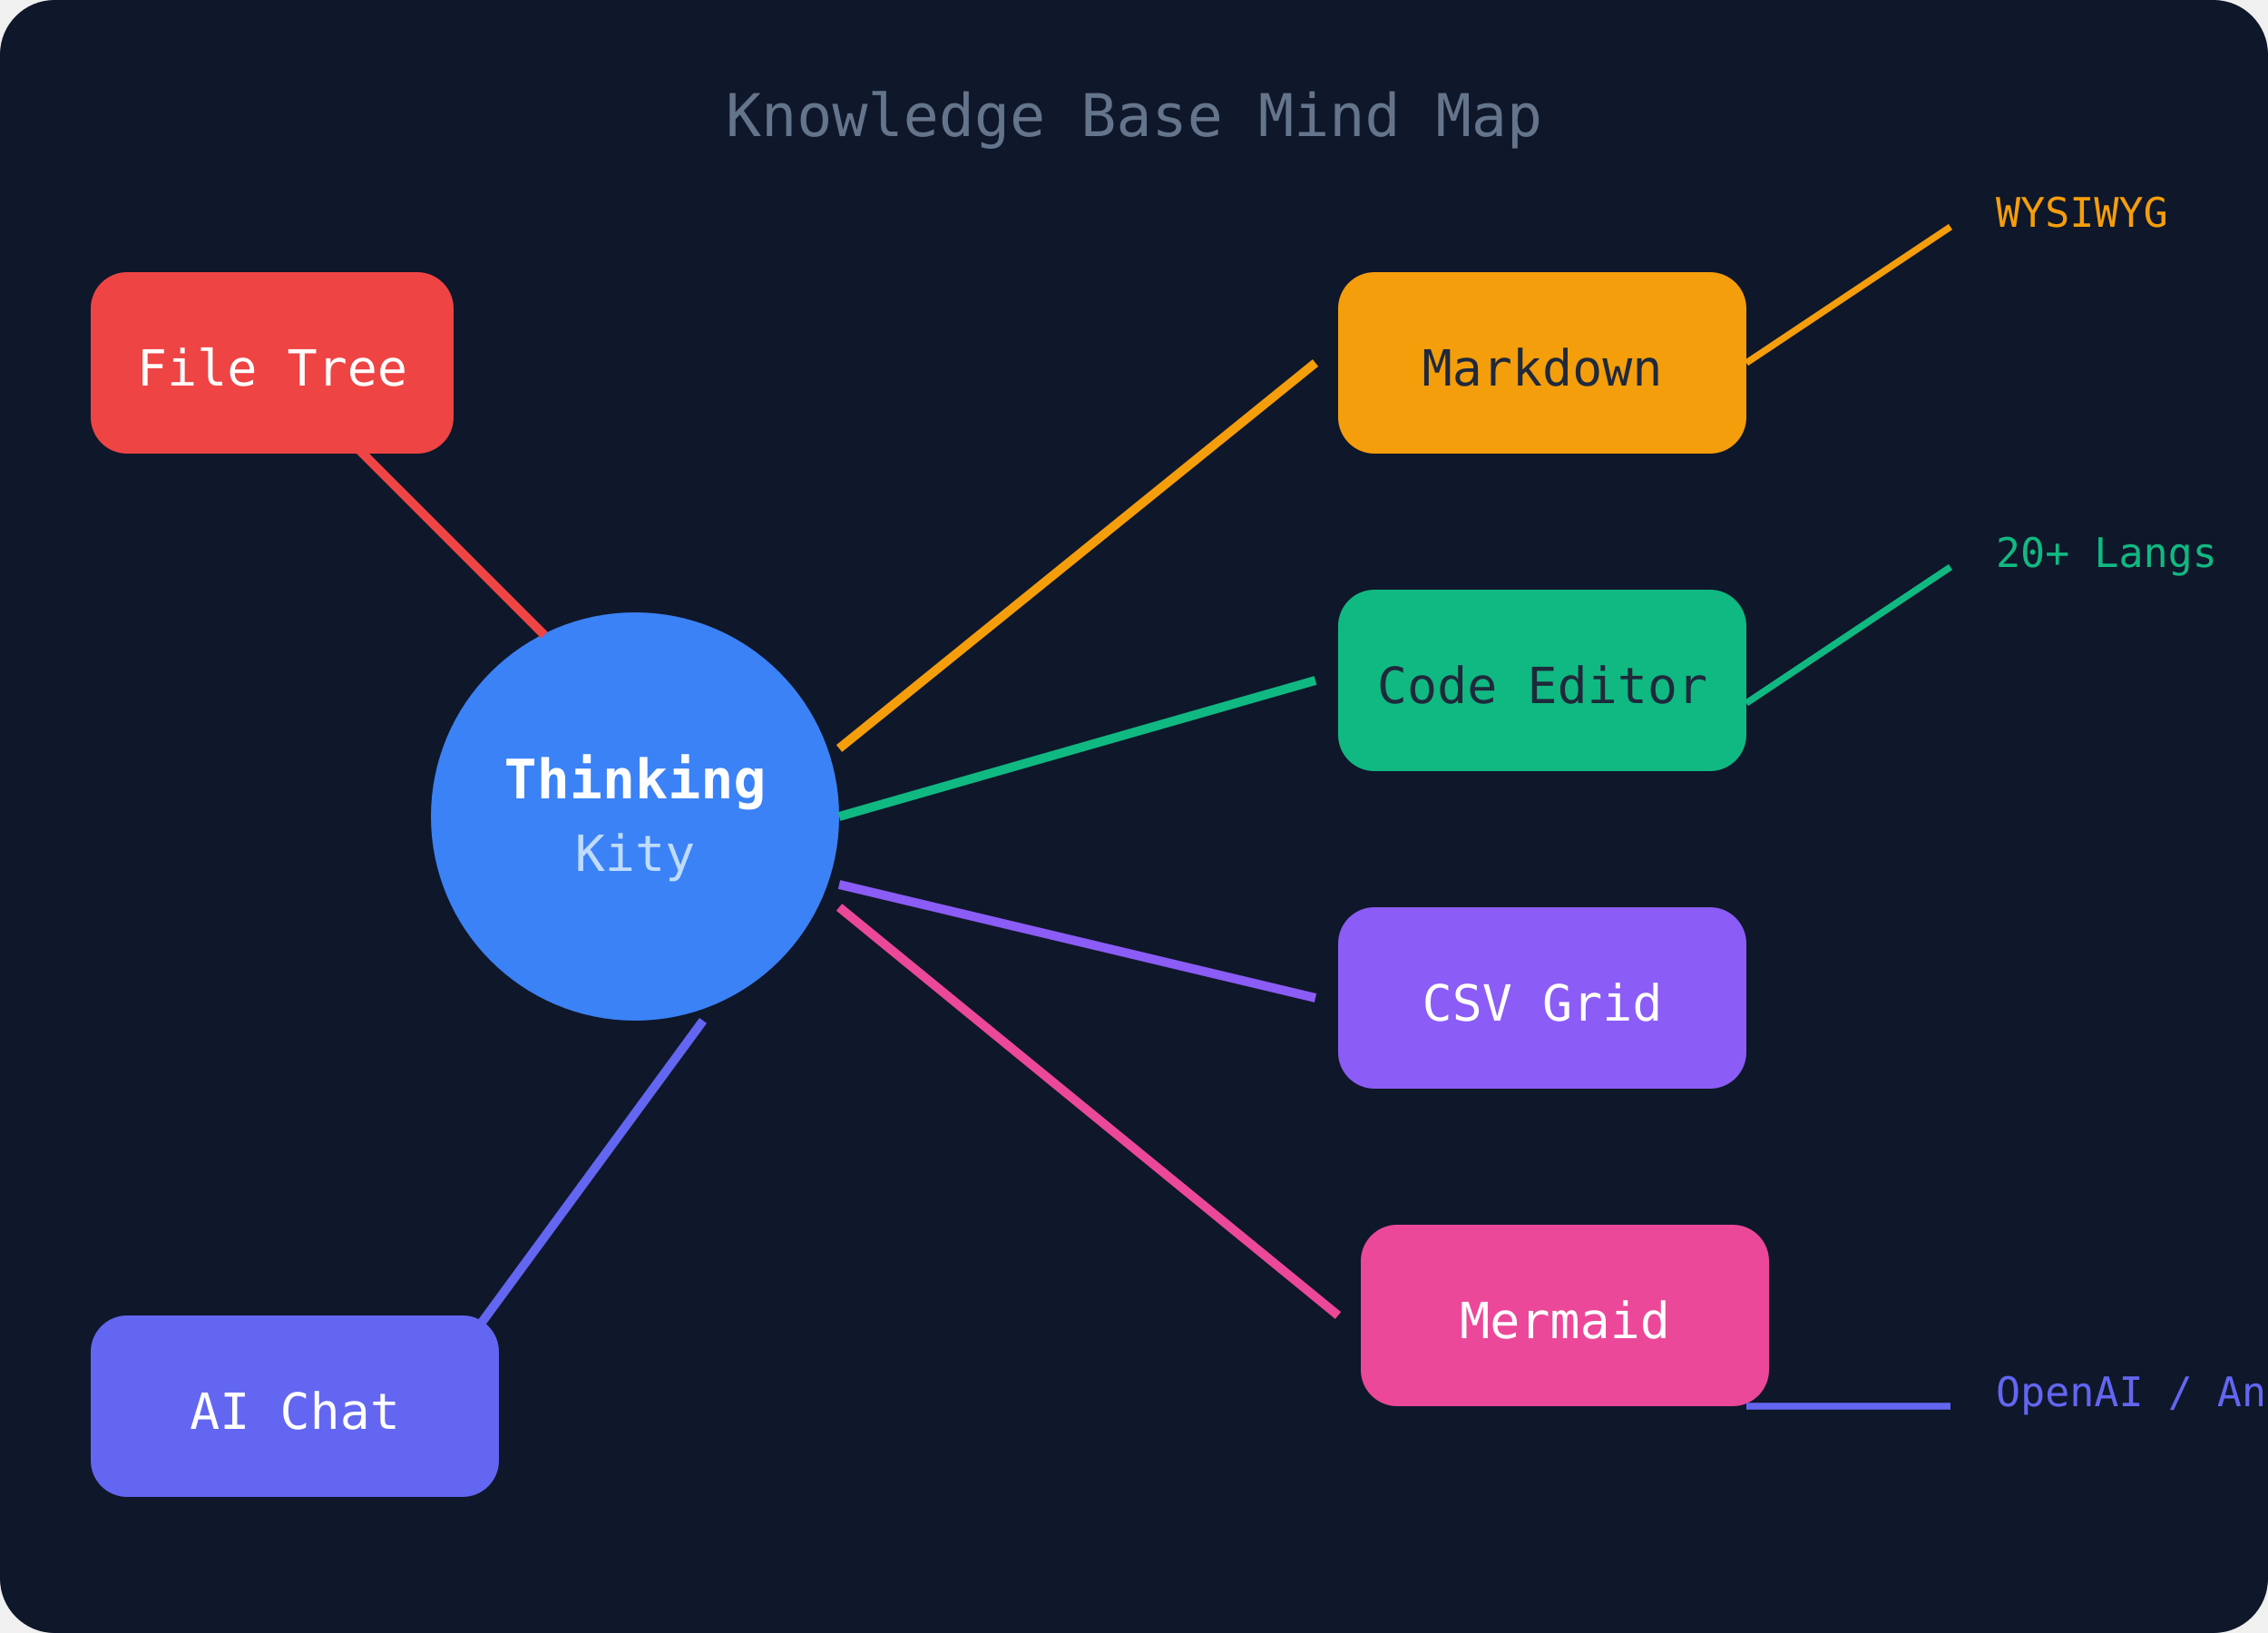
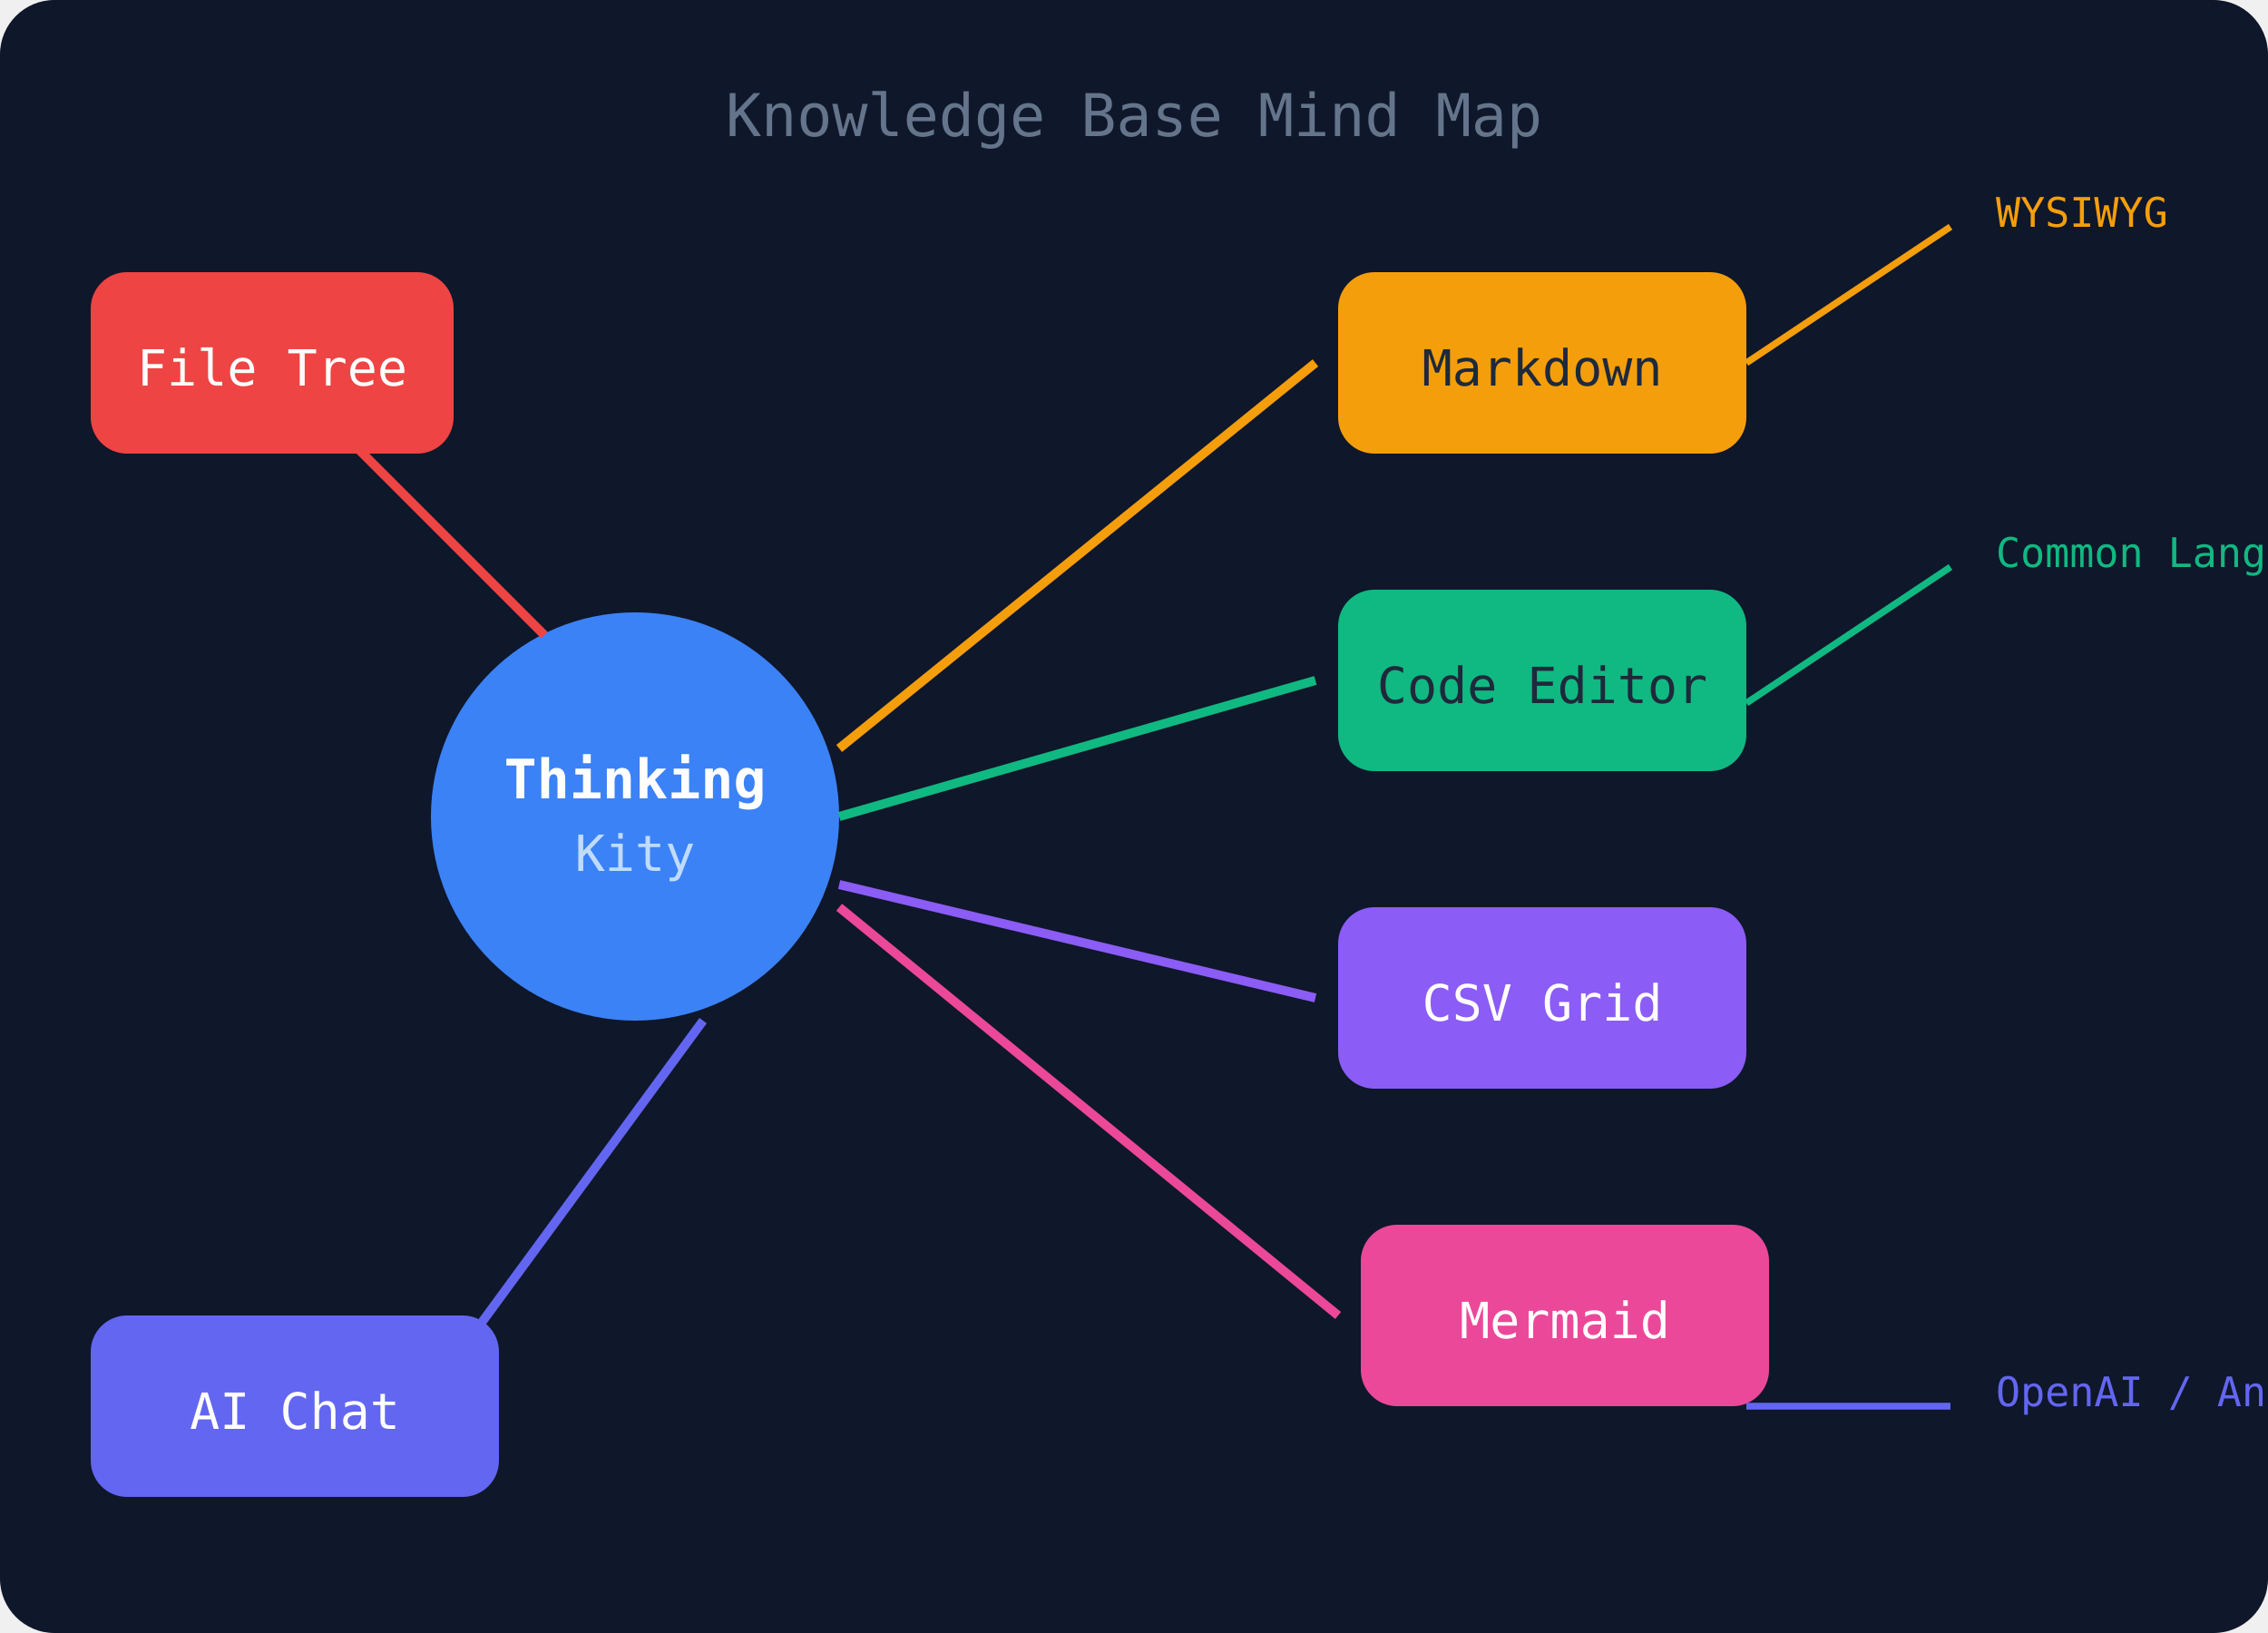
<svg xmlns="http://www.w3.org/2000/svg" viewBox="0 0 500 360" width="500" height="360">
  <rect width="500" height="360" fill="#0f172a" rx="12" />
  <text x="250" y="30" text-anchor="middle" fill="#64748b" font-size="13" font-family="monospace">Knowledge Base Mind Map</text>
  <circle cx="140" cy="180" r="45" fill="#3b82f6" />
  <text x="140" y="176" text-anchor="middle" fill="#fff" font-size="12" font-family="monospace" font-weight="bold">Thinking</text>
  <text x="140" y="192" text-anchor="middle" fill="#bfdbfe" font-size="11" font-family="monospace">Kity</text>
  <line x1="185" y1="165" x2="290" y2="80" stroke="#f59e0b" stroke-width="2" />
  <rect x="295" y="60" width="90" height="40" rx="8" fill="#f59e0b" />
  <text x="340" y="85" text-anchor="middle" fill="#1e293b" font-size="11" font-family="monospace">Markdown</text>
  <line x1="185" y1="180" x2="290" y2="150" stroke="#10b981" stroke-width="2" />
  <rect x="295" y="130" width="90" height="40" rx="8" fill="#10b981" />
  <text x="340" y="155" text-anchor="middle" fill="#1e293b" font-size="11" font-family="monospace">Code Editor</text>
  <line x1="185" y1="195" x2="290" y2="220" stroke="#8b5cf6" stroke-width="2" />
  <rect x="295" y="200" width="90" height="40" rx="8" fill="#8b5cf6" />
  <text x="340" y="225" text-anchor="middle" fill="#fff" font-size="11" font-family="monospace">CSV Grid</text>
  <line x1="185" y1="200" x2="295" y2="290" stroke="#ec4899" stroke-width="2" />
  <rect x="300" y="270" width="90" height="40" rx="8" fill="#ec4899" />
  <text x="345" y="295" text-anchor="middle" fill="#fff" font-size="11" font-family="monospace">Mermaid</text>
  <line x1="155" y1="225" x2="100" y2="300" stroke="#6366f1" stroke-width="2" />
  <rect x="20" y="290" width="90" height="40" rx="8" fill="#6366f1" />
  <text x="65" y="315" text-anchor="middle" fill="#fff" font-size="11" font-family="monospace">AI Chat</text>
  <line x1="120" y1="140" x2="60" y2="80" stroke="#ef4444" stroke-width="2" />
  <rect x="20" y="60" width="80" height="40" rx="8" fill="#ef4444" />
  <text x="60" y="85" text-anchor="middle" fill="#fff" font-size="11" font-family="monospace">File Tree</text>
  <line x1="385" y1="80" x2="430" y2="50" stroke="#f59e0b" stroke-width="1.5" />
  <text x="440" y="50" fill="#f59e0b" font-size="9" font-family="monospace">WYSIWYG</text>
  <line x1="385" y1="155" x2="430" y2="125" stroke="#10b981" stroke-width="1.5" />
-   <text x="440" y="125" fill="#10b981" font-size="9" font-family="monospace">20+ Langs</text>
+   <text x="440" y="125" fill="#10b981" font-size="9" font-family="monospace">Common Langs</text>
  <line x1="385" y1="310" x2="430" y2="310" stroke="#6366f1" stroke-width="1.5" />
  <text x="440" y="310" fill="#6366f1" font-size="9" font-family="monospace">OpenAI / Anthropic</text>
</svg>
